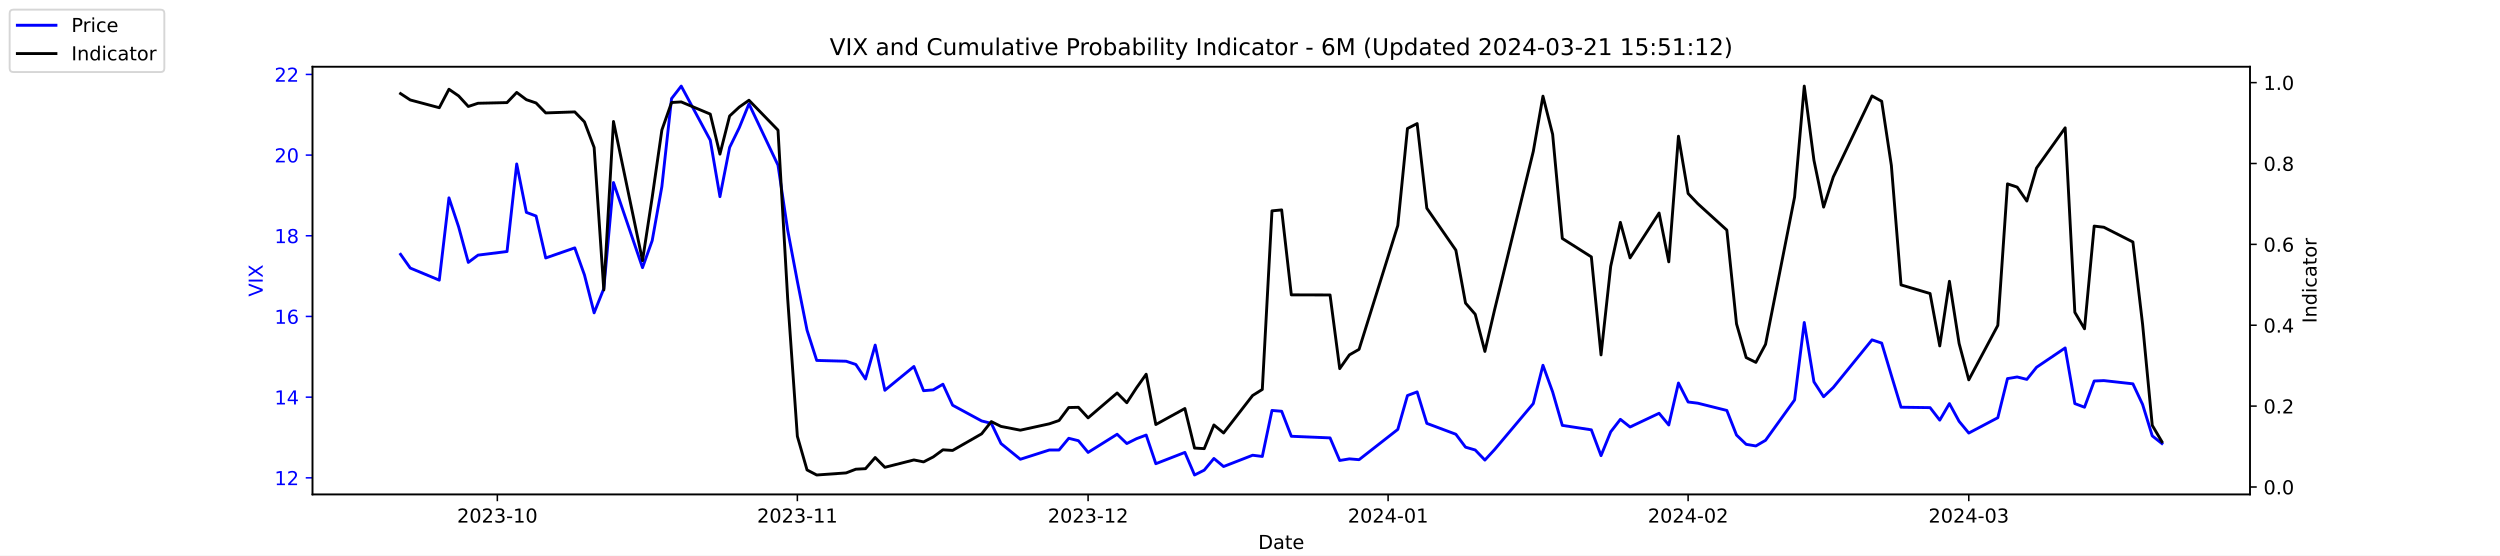
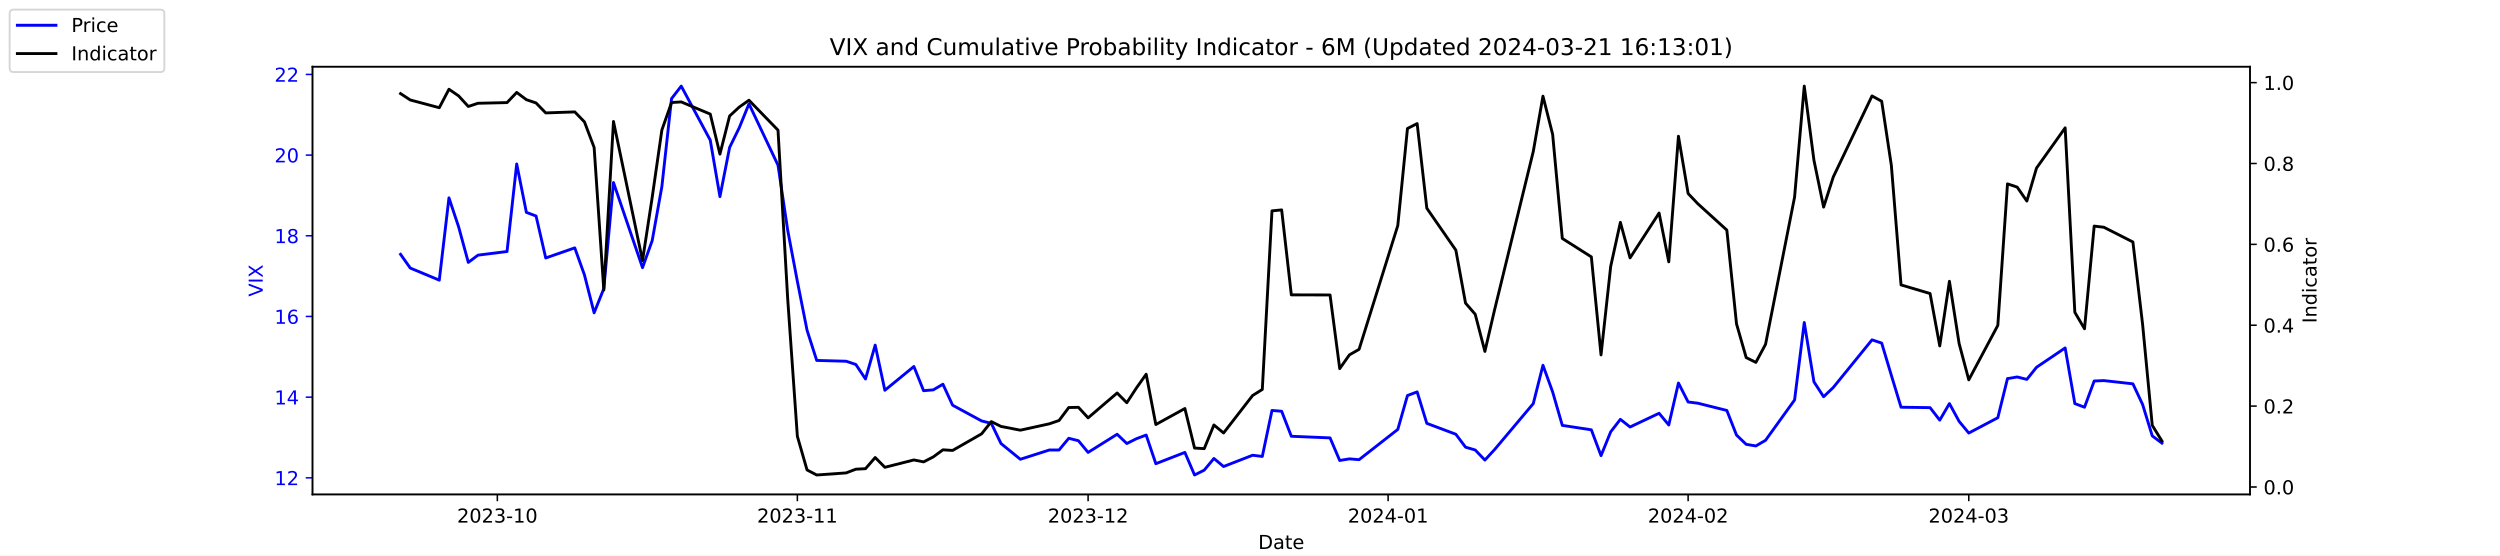
<svg xmlns="http://www.w3.org/2000/svg" xmlns:xlink="http://www.w3.org/1999/xlink" width="1296pt" height="288pt" viewBox="0 0 1296 288" version="1.1">
  <defs>
    <style type="text/css">*{stroke-linejoin: round; stroke-linecap: butt}</style>
  </defs>
  <g id="figure_1">
    <g id="patch_1">
      <path d="M 0 288  L 1296 288  L 1296 0  L 0 0  z " style="fill: #ffffff" />
    </g>
    <g id="axes_1">
      <g id="patch_2">
        <path d="M 162 256.32  L 1166.4 256.32  L 1166.4 34.56  L 162 34.56  z " style="fill: #ffffff" />
      </g>
      <g id="matplotlib.axis_1">
        <g id="xtick_1">
          <g id="line2d_1">
            <defs>
-               <path id="m53469aaafb" d="M 0 0  L 0 3.5  " style="stroke: #000000; stroke-width: 0.8" />
+               <path id="mc27cb95f17" d="M 0 0  L 0 3.5  " style="stroke: #000000; stroke-width: 0.8" />
            </defs>
            <g>
-               <use xlink:href="#m53469aaafb" x="257.824" y="256.32" style="stroke: #000000; stroke-width: 0.8" />
+               <use xlink:href="#mc27cb95f17" x="257.824" y="256.32" style="stroke: #000000; stroke-width: 0.8" />
            </g>
          </g>
          <g id="text_1">
            <g transform="translate(236.933 270.9184) scale(0.1 -0.1)">
              <defs>
                <path id="DejaVuSans-32" d="M 1228 531  L 3431 531  L 3431 0  L 469 0  L 469 531  Q 828 903 1448 1529  Q 2069 2156 2228 2338  Q 2531 2678 2651 2914  Q 2772 3150 2772 3378  Q 2772 3750 2511 3984  Q 2250 4219 1831 4219  Q 1534 4219 1204 4116  Q 875 4013 500 3803  L 500 4441  Q 881 4594 1212 4672  Q 1544 4750 1819 4750  Q 2544 4750 2975 4387  Q 3406 4025 3406 3419  Q 3406 3131 3298 2873  Q 3191 2616 2906 2266  Q 2828 2175 2409 1742  Q 1991 1309 1228 531  z " transform="scale(0.015625)" />
                <path id="DejaVuSans-30" d="M 2034 4250  Q 1547 4250 1301 3770  Q 1056 3291 1056 2328  Q 1056 1369 1301 889  Q 1547 409 2034 409  Q 2525 409 2770 889  Q 3016 1369 3016 2328  Q 3016 3291 2770 3770  Q 2525 4250 2034 4250  z M 2034 4750  Q 2819 4750 3233 4129  Q 3647 3509 3647 2328  Q 3647 1150 3233 529  Q 2819 -91 2034 -91  Q 1250 -91 836 529  Q 422 1150 422 2328  Q 422 3509 836 4129  Q 1250 4750 2034 4750  z " transform="scale(0.015625)" />
                <path id="DejaVuSans-33" d="M 2597 2516  Q 3050 2419 3304 2112  Q 3559 1806 3559 1356  Q 3559 666 3084 287  Q 2609 -91 1734 -91  Q 1441 -91 1130 -33  Q 819 25 488 141  L 488 750  Q 750 597 1062 519  Q 1375 441 1716 441  Q 2309 441 2620 675  Q 2931 909 2931 1356  Q 2931 1769 2642 2001  Q 2353 2234 1838 2234  L 1294 2234  L 1294 2753  L 1863 2753  Q 2328 2753 2575 2939  Q 2822 3125 2822 3475  Q 2822 3834 2567 4026  Q 2313 4219 1838 4219  Q 1578 4219 1281 4162  Q 984 4106 628 3988  L 628 4550  Q 988 4650 1302 4700  Q 1616 4750 1894 4750  Q 2613 4750 3031 4423  Q 3450 4097 3450 3541  Q 3450 3153 3228 2886  Q 3006 2619 2597 2516  z " transform="scale(0.015625)" />
                <path id="DejaVuSans-2d" d="M 313 2009  L 1997 2009  L 1997 1497  L 313 1497  L 313 2009  z " transform="scale(0.015625)" />
                <path id="DejaVuSans-31" d="M 794 531  L 1825 531  L 1825 4091  L 703 3866  L 703 4441  L 1819 4666  L 2450 4666  L 2450 531  L 3481 531  L 3481 0  L 794 0  L 794 531  z " transform="scale(0.015625)" />
              </defs>
              <use xlink:href="#DejaVuSans-32" />
              <use xlink:href="#DejaVuSans-30" x="63.623" />
              <use xlink:href="#DejaVuSans-32" x="127.246" />
              <use xlink:href="#DejaVuSans-33" x="190.869" />
              <use xlink:href="#DejaVuSans-2d" x="254.492" />
              <use xlink:href="#DejaVuSans-31" x="290.576" />
              <use xlink:href="#DejaVuSans-30" x="354.199" />
            </g>
          </g>
        </g>
        <g id="xtick_2">
          <g id="line2d_2">
            <g>
-               <use xlink:href="#m53469aaafb" x="413.351" y="256.32" style="stroke: #000000; stroke-width: 0.8" />
+               <use xlink:href="#mc27cb95f17" x="413.351" y="256.32" style="stroke: #000000; stroke-width: 0.8" />
            </g>
          </g>
          <g id="text_2">
            <g transform="translate(392.4594 270.9184) scale(0.1 -0.1)">
              <use xlink:href="#DejaVuSans-32" />
              <use xlink:href="#DejaVuSans-30" x="63.623" />
              <use xlink:href="#DejaVuSans-32" x="127.246" />
              <use xlink:href="#DejaVuSans-33" x="190.869" />
              <use xlink:href="#DejaVuSans-2d" x="254.492" />
              <use xlink:href="#DejaVuSans-31" x="290.576" />
              <use xlink:href="#DejaVuSans-31" x="354.199" />
            </g>
          </g>
        </g>
        <g id="xtick_3">
          <g id="line2d_3">
            <g>
-               <use xlink:href="#m53469aaafb" x="564.069" y="256.32" style="stroke: #000000; stroke-width: 0.8" />
+               <use xlink:href="#mc27cb95f17" x="564.069" y="256.32" style="stroke: #000000; stroke-width: 0.8" />
            </g>
          </g>
          <g id="text_3">
            <g transform="translate(543.178 270.9184) scale(0.1 -0.1)">
              <use xlink:href="#DejaVuSans-32" />
              <use xlink:href="#DejaVuSans-30" x="63.623" />
              <use xlink:href="#DejaVuSans-32" x="127.246" />
              <use xlink:href="#DejaVuSans-33" x="190.869" />
              <use xlink:href="#DejaVuSans-2d" x="254.492" />
              <use xlink:href="#DejaVuSans-31" x="290.576" />
              <use xlink:href="#DejaVuSans-32" x="354.199" />
            </g>
          </g>
        </g>
        <g id="xtick_4">
          <g id="line2d_4">
            <g>
-               <use xlink:href="#m53469aaafb" x="719.596" y="256.32" style="stroke: #000000; stroke-width: 0.8" />
+               <use xlink:href="#mc27cb95f17" x="719.596" y="256.32" style="stroke: #000000; stroke-width: 0.8" />
            </g>
          </g>
          <g id="text_4">
            <g transform="translate(698.7044 270.9184) scale(0.1 -0.1)">
              <defs>
                <path id="DejaVuSans-34" d="M 2419 4116  L 825 1625  L 2419 1625  L 2419 4116  z M 2253 4666  L 3047 4666  L 3047 1625  L 3713 1625  L 3713 1100  L 3047 1100  L 3047 0  L 2419 0  L 2419 1100  L 313 1100  L 313 1709  L 2253 4666  z " transform="scale(0.015625)" />
              </defs>
              <use xlink:href="#DejaVuSans-32" />
              <use xlink:href="#DejaVuSans-30" x="63.623" />
              <use xlink:href="#DejaVuSans-32" x="127.246" />
              <use xlink:href="#DejaVuSans-34" x="190.869" />
              <use xlink:href="#DejaVuSans-2d" x="254.492" />
              <use xlink:href="#DejaVuSans-30" x="290.576" />
              <use xlink:href="#DejaVuSans-31" x="354.199" />
            </g>
          </g>
        </g>
        <g id="xtick_5">
          <g id="line2d_5">
            <g>
-               <use xlink:href="#m53469aaafb" x="875.122" y="256.32" style="stroke: #000000; stroke-width: 0.8" />
+               <use xlink:href="#mc27cb95f17" x="875.122" y="256.32" style="stroke: #000000; stroke-width: 0.8" />
            </g>
          </g>
          <g id="text_5">
            <g transform="translate(854.2309 270.9184) scale(0.1 -0.1)">
              <use xlink:href="#DejaVuSans-32" />
              <use xlink:href="#DejaVuSans-30" x="63.623" />
              <use xlink:href="#DejaVuSans-32" x="127.246" />
              <use xlink:href="#DejaVuSans-34" x="190.869" />
              <use xlink:href="#DejaVuSans-2d" x="254.492" />
              <use xlink:href="#DejaVuSans-30" x="290.576" />
              <use xlink:href="#DejaVuSans-32" x="354.199" />
            </g>
          </g>
        </g>
        <g id="xtick_6">
          <g id="line2d_6">
            <g>
-               <use xlink:href="#m53469aaafb" x="1020.615" y="256.32" style="stroke: #000000; stroke-width: 0.8" />
+               <use xlink:href="#mc27cb95f17" x="1020.615" y="256.32" style="stroke: #000000; stroke-width: 0.8" />
            </g>
          </g>
          <g id="text_6">
            <g transform="translate(999.7234 270.9184) scale(0.1 -0.1)">
              <use xlink:href="#DejaVuSans-32" />
              <use xlink:href="#DejaVuSans-30" x="63.623" />
              <use xlink:href="#DejaVuSans-32" x="127.246" />
              <use xlink:href="#DejaVuSans-34" x="190.869" />
              <use xlink:href="#DejaVuSans-2d" x="254.492" />
              <use xlink:href="#DejaVuSans-30" x="290.576" />
              <use xlink:href="#DejaVuSans-33" x="354.199" />
            </g>
          </g>
        </g>
        <g id="text_7">
          <g transform="translate(652.2492 284.5966) scale(0.1 -0.1)">
            <defs>
              <path id="DejaVuSans-44" d="M 1259 4147  L 1259 519  L 2022 519  Q 2988 519 3436 956  Q 3884 1394 3884 2338  Q 3884 3275 3436 3711  Q 2988 4147 2022 4147  L 1259 4147  z M 628 4666  L 1925 4666  Q 3281 4666 3915 4102  Q 4550 3538 4550 2338  Q 4550 1131 3912 565  Q 3275 0 1925 0  L 628 0  L 628 4666  z " transform="scale(0.015625)" />
              <path id="DejaVuSans-61" d="M 2194 1759  Q 1497 1759 1228 1600  Q 959 1441 959 1056  Q 959 750 1161 570  Q 1363 391 1709 391  Q 2188 391 2477 730  Q 2766 1069 2766 1631  L 2766 1759  L 2194 1759  z M 3341 1997  L 3341 0  L 2766 0  L 2766 531  Q 2569 213 2275 61  Q 1981 -91 1556 -91  Q 1019 -91 701 211  Q 384 513 384 1019  Q 384 1609 779 1909  Q 1175 2209 1959 2209  L 2766 2209  L 2766 2266  Q 2766 2663 2505 2880  Q 2244 3097 1772 3097  Q 1472 3097 1187 3025  Q 903 2953 641 2809  L 641 3341  Q 956 3463 1253 3523  Q 1550 3584 1831 3584  Q 2591 3584 2966 3190  Q 3341 2797 3341 1997  z " transform="scale(0.015625)" />
              <path id="DejaVuSans-74" d="M 1172 4494  L 1172 3500  L 2356 3500  L 2356 3053  L 1172 3053  L 1172 1153  Q 1172 725 1289 603  Q 1406 481 1766 481  L 2356 481  L 2356 0  L 1766 0  Q 1100 0 847 248  Q 594 497 594 1153  L 594 3053  L 172 3053  L 172 3500  L 594 3500  L 594 4494  L 1172 4494  z " transform="scale(0.015625)" />
              <path id="DejaVuSans-65" d="M 3597 1894  L 3597 1613  L 953 1613  Q 991 1019 1311 708  Q 1631 397 2203 397  Q 2534 397 2845 478  Q 3156 559 3463 722  L 3463 178  Q 3153 47 2828 -22  Q 2503 -91 2169 -91  Q 1331 -91 842 396  Q 353 884 353 1716  Q 353 2575 817 3079  Q 1281 3584 2069 3584  Q 2775 3584 3186 3129  Q 3597 2675 3597 1894  z M 3022 2063  Q 3016 2534 2758 2815  Q 2500 3097 2075 3097  Q 1594 3097 1305 2825  Q 1016 2553 972 2059  L 3022 2063  z " transform="scale(0.015625)" />
            </defs>
            <use xlink:href="#DejaVuSans-44" />
            <use xlink:href="#DejaVuSans-61" x="77.002" />
            <use xlink:href="#DejaVuSans-74" x="138.281" />
            <use xlink:href="#DejaVuSans-65" x="177.49" />
          </g>
        </g>
      </g>
      <g id="matplotlib.axis_2">
        <g id="ytick_1">
          <g id="line2d_7">
            <defs>
-               <path id="m8905d4e88f" d="M 0 0  L -3.5 0  " style="stroke: #0000ff; stroke-width: 0.8" />
+               <path id="mb1dddc8aef" d="M 0 0  L -3.5 0  " style="stroke: #0000ff; stroke-width: 0.8" />
            </defs>
            <g>
-               <use xlink:href="#m8905d4e88f" x="162" y="247.704" style="fill: #0000ff; stroke: #0000ff; stroke-width: 0.8" />
+               <use xlink:href="#mb1dddc8aef" x="162" y="247.704" style="fill: #0000ff; stroke: #0000ff; stroke-width: 0.8" />
            </g>
          </g>
          <g id="text_8">
            <g style="fill: #0000ff" transform="translate(142.275 251.5031) scale(0.1 -0.1)">
              <use xlink:href="#DejaVuSans-31" />
              <use xlink:href="#DejaVuSans-32" x="63.623" />
            </g>
          </g>
        </g>
        <g id="ytick_2">
          <g id="line2d_8">
            <g>
-               <use xlink:href="#m8905d4e88f" x="162" y="205.878" style="fill: #0000ff; stroke: #0000ff; stroke-width: 0.8" />
+               <use xlink:href="#mb1dddc8aef" x="162" y="205.878" style="fill: #0000ff; stroke: #0000ff; stroke-width: 0.8" />
            </g>
          </g>
          <g id="text_9">
            <g style="fill: #0000ff" transform="translate(142.275 209.6774) scale(0.1 -0.1)">
              <use xlink:href="#DejaVuSans-31" />
              <use xlink:href="#DejaVuSans-34" x="63.623" />
            </g>
          </g>
        </g>
        <g id="ytick_3">
          <g id="line2d_9">
            <g>
-               <use xlink:href="#m8905d4e88f" x="162" y="164.052" style="fill: #0000ff; stroke: #0000ff; stroke-width: 0.8" />
+               <use xlink:href="#mb1dddc8aef" x="162" y="164.052" style="fill: #0000ff; stroke: #0000ff; stroke-width: 0.8" />
            </g>
          </g>
          <g id="text_10">
            <g style="fill: #0000ff" transform="translate(142.275 167.8517) scale(0.1 -0.1)">
              <defs>
                <path id="DejaVuSans-36" d="M 2113 2584  Q 1688 2584 1439 2293  Q 1191 2003 1191 1497  Q 1191 994 1439 701  Q 1688 409 2113 409  Q 2538 409 2786 701  Q 3034 994 3034 1497  Q 3034 2003 2786 2293  Q 2538 2584 2113 2584  z M 3366 4563  L 3366 3988  Q 3128 4100 2886 4159  Q 2644 4219 2406 4219  Q 1781 4219 1451 3797  Q 1122 3375 1075 2522  Q 1259 2794 1537 2939  Q 1816 3084 2150 3084  Q 2853 3084 3261 2657  Q 3669 2231 3669 1497  Q 3669 778 3244 343  Q 2819 -91 2113 -91  Q 1303 -91 875 529  Q 447 1150 447 2328  Q 447 3434 972 4092  Q 1497 4750 2381 4750  Q 2619 4750 2861 4703  Q 3103 4656 3366 4563  z " transform="scale(0.015625)" />
              </defs>
              <use xlink:href="#DejaVuSans-31" />
              <use xlink:href="#DejaVuSans-36" x="63.623" />
            </g>
          </g>
        </g>
        <g id="ytick_4">
          <g id="line2d_10">
            <g>
-               <use xlink:href="#m8905d4e88f" x="162" y="122.227" style="fill: #0000ff; stroke: #0000ff; stroke-width: 0.8" />
+               <use xlink:href="#mb1dddc8aef" x="162" y="122.227" style="fill: #0000ff; stroke: #0000ff; stroke-width: 0.8" />
            </g>
          </g>
          <g id="text_11">
            <g style="fill: #0000ff" transform="translate(142.275 126.0259) scale(0.1 -0.1)">
              <defs>
                <path id="DejaVuSans-38" d="M 2034 2216  Q 1584 2216 1326 1975  Q 1069 1734 1069 1313  Q 1069 891 1326 650  Q 1584 409 2034 409  Q 2484 409 2743 651  Q 3003 894 3003 1313  Q 3003 1734 2745 1975  Q 2488 2216 2034 2216  z M 1403 2484  Q 997 2584 770 2862  Q 544 3141 544 3541  Q 544 4100 942 4425  Q 1341 4750 2034 4750  Q 2731 4750 3128 4425  Q 3525 4100 3525 3541  Q 3525 3141 3298 2862  Q 3072 2584 2669 2484  Q 3125 2378 3379 2068  Q 3634 1759 3634 1313  Q 3634 634 3220 271  Q 2806 -91 2034 -91  Q 1263 -91 848 271  Q 434 634 434 1313  Q 434 1759 690 2068  Q 947 2378 1403 2484  z M 1172 3481  Q 1172 3119 1398 2916  Q 1625 2713 2034 2713  Q 2441 2713 2670 2916  Q 2900 3119 2900 3481  Q 2900 3844 2670 4047  Q 2441 4250 2034 4250  Q 1625 4250 1398 4047  Q 1172 3844 1172 3481  z " transform="scale(0.015625)" />
              </defs>
              <use xlink:href="#DejaVuSans-31" />
              <use xlink:href="#DejaVuSans-38" x="63.623" />
            </g>
          </g>
        </g>
        <g id="ytick_5">
          <g id="line2d_11">
            <g>
-               <use xlink:href="#m8905d4e88f" x="162" y="80.401" style="fill: #0000ff; stroke: #0000ff; stroke-width: 0.8" />
+               <use xlink:href="#mb1dddc8aef" x="162" y="80.401" style="fill: #0000ff; stroke: #0000ff; stroke-width: 0.8" />
            </g>
          </g>
          <g id="text_12">
            <g style="fill: #0000ff" transform="translate(142.275 84.2002) scale(0.1 -0.1)">
              <use xlink:href="#DejaVuSans-32" />
              <use xlink:href="#DejaVuSans-30" x="63.623" />
            </g>
          </g>
        </g>
        <g id="ytick_6">
          <g id="line2d_12">
            <g>
-               <use xlink:href="#m8905d4e88f" x="162" y="38.575" style="fill: #0000ff; stroke: #0000ff; stroke-width: 0.8" />
+               <use xlink:href="#mb1dddc8aef" x="162" y="38.575" style="fill: #0000ff; stroke: #0000ff; stroke-width: 0.8" />
            </g>
          </g>
          <g id="text_13">
            <g style="fill: #0000ff" transform="translate(142.275 42.37447) scale(0.1 -0.1)">
              <use xlink:href="#DejaVuSans-32" />
              <use xlink:href="#DejaVuSans-32" x="63.623" />
            </g>
          </g>
        </g>
        <g id="text_14">
          <g style="fill: #0000ff" transform="translate(136.1953 153.7603) rotate(-90) scale(0.1 -0.1)">
            <defs>
              <path id="DejaVuSans-56" d="M 1831 0  L 50 4666  L 709 4666  L 2188 738  L 3669 4666  L 4325 4666  L 2547 0  L 1831 0  z " transform="scale(0.015625)" />
              <path id="DejaVuSans-49" d="M 628 4666  L 1259 4666  L 1259 0  L 628 0  L 628 4666  z " transform="scale(0.015625)" />
              <path id="DejaVuSans-58" d="M 403 4666  L 1081 4666  L 2241 2931  L 3406 4666  L 4084 4666  L 2584 2425  L 4184 0  L 3506 0  L 2194 1984  L 872 0  L 191 0  L 1856 2491  L 403 4666  z " transform="scale(0.015625)" />
            </defs>
            <use xlink:href="#DejaVuSans-56" />
            <use xlink:href="#DejaVuSans-49" x="68.408" />
            <use xlink:href="#DejaVuSans-58" x="97.9" />
          </g>
        </g>
      </g>
      <g id="line2d_13">
-         <path d="M 207.655 131.847  L 212.672 138.957  L 227.722 145.231  L 232.739 102.569  L 237.756 117.626  L 242.773 136.029  L 247.79 132.265  L 262.841 130.383  L 267.858 85.002  L 272.875 110.097  L 277.892 111.979  L 282.909 133.729  L 297.96 128.501  L 302.977 142.512  L 307.994 162.17  L 313.011 149.623  L 318.028 94.622  L 333.079 138.748  L 338.096 124.736  L 343.113 96.713  L 348.13 51.123  L 353.147 44.64  L 368.198 72.663  L 373.215 101.941  L 378.232 76.428  L 383.249 66.18  L 388.266 53.842  L 403.317 85.629  L 408.334 119.299  L 413.351 145.858  L 418.368 171.163  L 423.385 186.847  L 438.645 187.266  L 443.662 188.939  L 448.679 196.467  L 453.696 178.901  L 458.713 202.323  L 473.764 189.984  L 478.781 202.532  L 483.798 202.114  L 488.815 199.186  L 493.832 210.061  L 508.883 218.217  L 513.9 219.472  L 518.917 229.928  L 528.951 238.084  L 544.001 233.274  L 549.018 233.274  L 554.035 227.209  L 559.052 228.464  L 564.069 234.529  L 579.12 225.118  L 584.137 229.928  L 589.154 227.418  L 594.171 225.536  L 599.188 240.384  L 614.239 234.529  L 619.256 246.24  L 624.273 243.73  L 629.29 237.666  L 634.307 241.848  L 649.358 235.993  L 654.375 236.62  L 659.392 212.779  L 664.409 213.198  L 669.426 226.164  L 689.494 227  L 694.511 238.711  L 699.528 237.875  L 704.545 238.293  L 724.613 222.608  L 729.63 205.042  L 734.647 203.159  L 739.664 219.472  L 754.715 225.118  L 759.732 231.81  L 764.749 233.274  L 769.766 238.502  L 774.783 233.065  L 794.851 209.224  L 799.868 189.357  L 804.885 203.159  L 809.902 220.517  L 824.952 222.818  L 829.969 236.202  L 834.986 223.863  L 840.003 217.38  L 845.02 221.354  L 860.071 214.243  L 865.088 220.308  L 870.105 198.559  L 875.122 208.388  L 880.139 209.015  L 895.19 212.779  L 900.207 225.536  L 905.224 230.346  L 910.241 231.183  L 915.258 228.255  L 930.309 207.342  L 935.326 167.189  L 940.343 197.931  L 945.36 205.669  L 950.377 200.859  L 970.445 176.182  L 975.462 177.855  L 980.479 194.585  L 985.496 211.106  L 1000.547 211.316  L 1005.564 217.798  L 1010.581 209.224  L 1015.598 218.426  L 1020.615 224.491  L 1035.666 216.544  L 1040.683 196.258  L 1045.7 195.422  L 1050.717 196.677  L 1055.734 190.403  L 1070.576 180.364  L 1075.593 209.224  L 1080.61 211.106  L 1085.627 197.513  L 1090.644 197.304  L 1105.695 198.977  L 1110.711 209.642  L 1115.728 225.955  L 1120.745 229.928  " clip-path="url(#p9566ddbf15)" style="fill: none; stroke: #0000ff; stroke-width: 1.5; stroke-linecap: square" />
+         <path d="M 207.655 131.847  L 212.672 138.957  L 227.722 145.231  L 232.739 102.569  L 237.756 117.626  L 242.773 136.029  L 247.79 132.265  L 262.841 130.383  L 267.858 85.002  L 272.875 110.097  L 277.892 111.979  L 282.909 133.729  L 297.96 128.501  L 302.977 142.512  L 307.994 162.17  L 313.011 149.623  L 318.028 94.622  L 333.079 138.748  L 338.096 124.736  L 343.113 96.713  L 348.13 51.123  L 353.147 44.64  L 368.198 72.663  L 373.215 101.941  L 378.232 76.428  L 383.249 66.18  L 388.266 53.842  L 403.317 85.629  L 408.334 119.299  L 413.351 145.858  L 418.368 171.163  L 423.385 186.847  L 438.645 187.266  L 443.662 188.939  L 448.679 196.467  L 453.696 178.901  L 458.713 202.323  L 473.764 189.984  L 478.781 202.532  L 483.798 202.114  L 488.815 199.186  L 493.832 210.061  L 508.883 218.217  L 513.9 219.472  L 518.917 229.928  L 528.951 238.084  L 544.001 233.274  L 549.018 233.274  L 554.035 227.209  L 559.052 228.464  L 564.069 234.529  L 579.12 225.118  L 584.137 229.928  L 589.154 227.418  L 594.171 225.536  L 599.188 240.384  L 614.239 234.529  L 619.256 246.24  L 624.273 243.73  L 629.29 237.666  L 634.307 241.848  L 649.358 235.993  L 654.375 236.62  L 659.392 212.779  L 664.409 213.198  L 669.426 226.164  L 689.494 227  L 694.511 238.711  L 699.528 237.875  L 704.545 238.293  L 724.613 222.608  L 729.63 205.042  L 734.647 203.159  L 739.664 219.472  L 754.715 225.118  L 759.732 231.81  L 764.749 233.274  L 769.766 238.502  L 774.783 233.065  L 794.851 209.224  L 799.868 189.357  L 804.885 203.159  L 809.902 220.517  L 824.952 222.818  L 829.969 236.202  L 834.986 223.863  L 840.003 217.38  L 845.02 221.354  L 860.071 214.243  L 865.088 220.308  L 870.105 198.559  L 875.122 208.388  L 880.139 209.015  L 895.19 212.779  L 900.207 225.536  L 905.224 230.346  L 910.241 231.183  L 915.258 228.255  L 930.309 207.342  L 935.326 167.189  L 940.343 197.931  L 945.36 205.669  L 950.377 200.859  L 970.445 176.182  L 975.462 177.855  L 980.479 194.585  L 985.496 211.106  L 1000.547 211.316  L 1005.564 217.798  L 1010.581 209.224  L 1015.598 218.426  L 1020.615 224.491  L 1035.666 216.544  L 1040.683 196.258  L 1045.7 195.422  L 1050.717 196.677  L 1055.734 190.403  L 1070.576 180.364  L 1075.593 209.224  L 1080.61 211.106  L 1085.627 197.513  L 1090.644 197.304  L 1105.695 198.977  L 1110.711 209.642  L 1115.728 225.955  L 1120.745 229.719  " clip-path="url(#pc45af0e4c1)" style="fill: none; stroke: #0000ff; stroke-width: 1.5; stroke-linecap: square" />
      </g>
      <g id="patch_3">
        <path d="M 162 256.32  L 162 34.56  " style="fill: none; stroke: #000000; stroke-width: 0.8; stroke-linejoin: miter; stroke-linecap: square" />
      </g>
      <g id="patch_4">
        <path d="M 1166.4 256.32  L 1166.4 34.56  " style="fill: none; stroke: #000000; stroke-width: 0.8; stroke-linejoin: miter; stroke-linecap: square" />
      </g>
      <g id="patch_5">
        <path d="M 162 256.32  L 1166.4 256.32  " style="fill: none; stroke: #000000; stroke-width: 0.8; stroke-linejoin: miter; stroke-linecap: square" />
      </g>
      <g id="patch_6">
        <path d="M 162 34.56  L 1166.4 34.56  " style="fill: none; stroke: #000000; stroke-width: 0.8; stroke-linejoin: miter; stroke-linecap: square" />
      </g>
    </g>
    <g id="axes_2">
      <g id="matplotlib.axis_3">
        <g id="ytick_7">
          <g id="line2d_14">
            <defs>
-               <path id="m7cd6b3448e" d="M 0 0  L 3.5 0  " style="stroke: #000000; stroke-width: 0.8" />
+               <path id="m1b3a078485" d="M 0 0  L 3.5 0  " style="stroke: #000000; stroke-width: 0.8" />
            </defs>
            <g>
-               <use xlink:href="#m7cd6b3448e" x="1166.4" y="252.461" style="stroke: #000000; stroke-width: 0.8" />
+               <use xlink:href="#m1b3a078485" x="1166.4" y="252.461" style="stroke: #000000; stroke-width: 0.8" />
            </g>
          </g>
          <g id="text_15">
            <g transform="translate(1173.4 256.2606) scale(0.1 -0.1)">
              <defs>
                <path id="DejaVuSans-2e" d="M 684 794  L 1344 794  L 1344 0  L 684 0  L 684 794  z " transform="scale(0.015625)" />
              </defs>
              <use xlink:href="#DejaVuSans-30" />
              <use xlink:href="#DejaVuSans-2e" x="63.623" />
              <use xlink:href="#DejaVuSans-30" x="95.41" />
            </g>
          </g>
        </g>
        <g id="ytick_8">
          <g id="line2d_15">
            <g>
-               <use xlink:href="#m7cd6b3448e" x="1166.4" y="210.535" style="stroke: #000000; stroke-width: 0.8" />
+               <use xlink:href="#m1b3a078485" x="1166.4" y="210.535" style="stroke: #000000; stroke-width: 0.8" />
            </g>
          </g>
          <g id="text_16">
            <g transform="translate(1173.4 214.3337) scale(0.1 -0.1)">
              <use xlink:href="#DejaVuSans-30" />
              <use xlink:href="#DejaVuSans-2e" x="63.623" />
              <use xlink:href="#DejaVuSans-32" x="95.41" />
            </g>
          </g>
        </g>
        <g id="ytick_9">
          <g id="line2d_16">
            <g>
-               <use xlink:href="#m7cd6b3448e" x="1166.4" y="168.608" style="stroke: #000000; stroke-width: 0.8" />
+               <use xlink:href="#m1b3a078485" x="1166.4" y="168.608" style="stroke: #000000; stroke-width: 0.8" />
            </g>
          </g>
          <g id="text_17">
            <g transform="translate(1173.4 172.4068) scale(0.1 -0.1)">
              <use xlink:href="#DejaVuSans-30" />
              <use xlink:href="#DejaVuSans-2e" x="63.623" />
              <use xlink:href="#DejaVuSans-34" x="95.41" />
            </g>
          </g>
        </g>
        <g id="ytick_10">
          <g id="line2d_17">
            <g>
-               <use xlink:href="#m7cd6b3448e" x="1166.4" y="126.681" style="stroke: #000000; stroke-width: 0.8" />
+               <use xlink:href="#m1b3a078485" x="1166.4" y="126.681" style="stroke: #000000; stroke-width: 0.8" />
            </g>
          </g>
          <g id="text_18">
            <g transform="translate(1173.4 130.4799) scale(0.1 -0.1)">
              <use xlink:href="#DejaVuSans-30" />
              <use xlink:href="#DejaVuSans-2e" x="63.623" />
              <use xlink:href="#DejaVuSans-36" x="95.41" />
            </g>
          </g>
        </g>
        <g id="ytick_11">
          <g id="line2d_18">
            <g>
-               <use xlink:href="#m7cd6b3448e" x="1166.4" y="84.754" style="stroke: #000000; stroke-width: 0.8" />
+               <use xlink:href="#m1b3a078485" x="1166.4" y="84.754" style="stroke: #000000; stroke-width: 0.8" />
            </g>
          </g>
          <g id="text_19">
            <g transform="translate(1173.4 88.55298) scale(0.1 -0.1)">
              <use xlink:href="#DejaVuSans-30" />
              <use xlink:href="#DejaVuSans-2e" x="63.623" />
              <use xlink:href="#DejaVuSans-38" x="95.41" />
            </g>
          </g>
        </g>
        <g id="ytick_12">
          <g id="line2d_19">
            <g>
-               <use xlink:href="#m7cd6b3448e" x="1166.4" y="42.827" style="stroke: #000000; stroke-width: 0.8" />
+               <use xlink:href="#m1b3a078485" x="1166.4" y="42.827" style="stroke: #000000; stroke-width: 0.8" />
            </g>
          </g>
          <g id="text_20">
            <g transform="translate(1173.4 46.62607) scale(0.1 -0.1)">
              <use xlink:href="#DejaVuSans-31" />
              <use xlink:href="#DejaVuSans-2e" x="63.623" />
              <use xlink:href="#DejaVuSans-30" x="95.41" />
            </g>
          </g>
        </g>
        <g id="text_21">
          <g transform="translate(1200.902 167.5353) rotate(-90) scale(0.1 -0.1)">
            <defs>
              <path id="DejaVuSans-6e" d="M 3513 2113  L 3513 0  L 2938 0  L 2938 2094  Q 2938 2591 2744 2837  Q 2550 3084 2163 3084  Q 1697 3084 1428 2787  Q 1159 2491 1159 1978  L 1159 0  L 581 0  L 581 3500  L 1159 3500  L 1159 2956  Q 1366 3272 1645 3428  Q 1925 3584 2291 3584  Q 2894 3584 3203 3211  Q 3513 2838 3513 2113  z " transform="scale(0.015625)" />
              <path id="DejaVuSans-64" d="M 2906 2969  L 2906 4863  L 3481 4863  L 3481 0  L 2906 0  L 2906 525  Q 2725 213 2448 61  Q 2172 -91 1784 -91  Q 1150 -91 751 415  Q 353 922 353 1747  Q 353 2572 751 3078  Q 1150 3584 1784 3584  Q 2172 3584 2448 3432  Q 2725 3281 2906 2969  z M 947 1747  Q 947 1113 1208 752  Q 1469 391 1925 391  Q 2381 391 2643 752  Q 2906 1113 2906 1747  Q 2906 2381 2643 2742  Q 2381 3103 1925 3103  Q 1469 3103 1208 2742  Q 947 2381 947 1747  z " transform="scale(0.015625)" />
              <path id="DejaVuSans-69" d="M 603 3500  L 1178 3500  L 1178 0  L 603 0  L 603 3500  z M 603 4863  L 1178 4863  L 1178 4134  L 603 4134  L 603 4863  z " transform="scale(0.015625)" />
              <path id="DejaVuSans-63" d="M 3122 3366  L 3122 2828  Q 2878 2963 2633 3030  Q 2388 3097 2138 3097  Q 1578 3097 1268 2742  Q 959 2388 959 1747  Q 959 1106 1268 751  Q 1578 397 2138 397  Q 2388 397 2633 464  Q 2878 531 3122 666  L 3122 134  Q 2881 22 2623 -34  Q 2366 -91 2075 -91  Q 1284 -91 818 406  Q 353 903 353 1747  Q 353 2603 823 3093  Q 1294 3584 2113 3584  Q 2378 3584 2631 3529  Q 2884 3475 3122 3366  z " transform="scale(0.015625)" />
              <path id="DejaVuSans-6f" d="M 1959 3097  Q 1497 3097 1228 2736  Q 959 2375 959 1747  Q 959 1119 1226 758  Q 1494 397 1959 397  Q 2419 397 2687 759  Q 2956 1122 2956 1747  Q 2956 2369 2687 2733  Q 2419 3097 1959 3097  z M 1959 3584  Q 2709 3584 3137 3096  Q 3566 2609 3566 1747  Q 3566 888 3137 398  Q 2709 -91 1959 -91  Q 1206 -91 779 398  Q 353 888 353 1747  Q 353 2609 779 3096  Q 1206 3584 1959 3584  z " transform="scale(0.015625)" />
              <path id="DejaVuSans-72" d="M 2631 2963  Q 2534 3019 2420 3045  Q 2306 3072 2169 3072  Q 1681 3072 1420 2755  Q 1159 2438 1159 1844  L 1159 0  L 581 0  L 581 3500  L 1159 3500  L 1159 2956  Q 1341 3275 1631 3429  Q 1922 3584 2338 3584  Q 2397 3584 2469 3576  Q 2541 3569 2628 3553  L 2631 2963  z " transform="scale(0.015625)" />
            </defs>
            <use xlink:href="#DejaVuSans-49" />
            <use xlink:href="#DejaVuSans-6e" x="29.492" />
            <use xlink:href="#DejaVuSans-64" x="92.871" />
            <use xlink:href="#DejaVuSans-69" x="156.348" />
            <use xlink:href="#DejaVuSans-63" x="184.131" />
            <use xlink:href="#DejaVuSans-61" x="239.111" />
            <use xlink:href="#DejaVuSans-74" x="300.391" />
            <use xlink:href="#DejaVuSans-6f" x="339.6" />
            <use xlink:href="#DejaVuSans-72" x="400.781" />
          </g>
        </g>
      </g>
      <g id="line2d_20">
-         <path d="M 207.655 48.523  L 212.672 51.818  L 227.722 55.84  L 232.739 46.27  L 237.756 49.714  L 242.773 55.196  L 247.79 53.533  L 262.841 53.183  L 267.858 47.919  L 272.875 51.676  L 277.892 53.378  L 282.909 58.536  L 297.96 58.014  L 302.977 63.187  L 307.994 76.444  L 313.011 150.306  L 318.028 62.975  L 333.079 135.12  L 338.096 102.306  L 343.113 67.397  L 348.13 53.146  L 353.147 52.833  L 368.198 59.145  L 373.215 79.898  L 378.232 60.134  L 383.249 55.494  L 388.266 51.97  L 403.317 67.473  L 408.334 154.832  L 413.351 226.181  L 418.368 243.614  L 423.385 246.24  L 438.645 245.155  L 443.662 243.23  L 448.679 242.964  L 453.696 237.183  L 458.713 242.25  L 473.764 238.435  L 478.781 239.446  L 483.798 236.871  L 488.815 233.181  L 493.832 233.507  L 508.883 224.892  L 513.9 218.558  L 518.917 221.057  L 528.951 223.009  L 544.001 219.7  L 549.018 217.982  L 554.035 211.268  L 559.052 211.153  L 564.069 216.619  L 579.12 203.731  L 584.137 208.779  L 589.154 201.073  L 594.171 194.005  L 599.188 220.075  L 614.239 211.773  L 619.256 232.27  L 624.273 232.576  L 629.29 220.306  L 634.307 224.445  L 649.358 205.016  L 654.375 201.89  L 659.392 109.314  L 664.409 108.817  L 669.426 152.854  L 689.494 152.91  L 694.511 191.088  L 699.528 183.971  L 704.545 181.099  L 724.613 116.924  L 729.63 66.625  L 734.647 64.069  L 739.664 107.95  L 754.715 129.692  L 759.732 157.129  L 764.749 162.918  L 769.766 182.173  L 774.783 160.638  L 794.851 78.509  L 799.868 49.855  L 804.885 69.641  L 809.902 123.62  L 824.952 133.166  L 829.969 183.971  L 834.986 138.075  L 840.003 115.269  L 845.02 133.687  L 860.071 110.438  L 865.088 135.725  L 870.105 70.632  L 875.122 100.32  L 880.139 105.601  L 895.19 119.275  L 900.207 167.88  L 905.224 185.376  L 910.241 187.855  L 915.258 178.494  L 930.309 102.174  L 935.326 44.64  L 940.343 83.051  L 945.36 107.357  L 950.377 91.715  L 970.445 49.731  L 975.462 52.489  L 980.479 85.756  L 985.496 147.7  L 1000.547 152.158  L 1005.564 179.324  L 1010.581 145.833  L 1015.598 178.052  L 1020.615 196.907  L 1035.666 168.687  L 1040.683 95.313  L 1045.7 96.993  L 1050.717 104.224  L 1055.734 87.118  L 1070.576 66.278  L 1075.593 161.903  L 1080.61 170.437  L 1085.627 117.21  L 1090.644 117.809  L 1105.695 125.441  L 1110.711 168.039  L 1115.728 220.487  L 1120.745 228.997  " clip-path="url(#p9566ddbf15)" style="fill: none; stroke: #000000; stroke-width: 1.5; stroke-linecap: square" />
+         <path d="M 207.655 48.523  L 212.672 51.818  L 227.722 55.84  L 232.739 46.27  L 237.756 49.714  L 242.773 55.196  L 247.79 53.533  L 262.841 53.183  L 267.858 47.919  L 272.875 51.676  L 277.892 53.378  L 282.909 58.536  L 297.96 58.014  L 302.977 63.187  L 307.994 76.444  L 313.011 150.306  L 318.028 62.975  L 333.079 135.12  L 338.096 102.306  L 343.113 67.397  L 348.13 53.146  L 353.147 52.833  L 368.198 59.145  L 373.215 79.898  L 378.232 60.134  L 383.249 55.494  L 388.266 51.97  L 403.317 67.473  L 408.334 154.832  L 413.351 226.181  L 418.368 243.614  L 423.385 246.24  L 438.645 245.155  L 443.662 243.23  L 448.679 242.964  L 453.696 237.183  L 458.713 242.25  L 473.764 238.435  L 478.781 239.446  L 483.798 236.871  L 488.815 233.181  L 493.832 233.507  L 508.883 224.892  L 513.9 218.558  L 518.917 221.057  L 528.951 223.009  L 544.001 219.7  L 549.018 217.982  L 554.035 211.268  L 559.052 211.153  L 564.069 216.619  L 579.12 203.731  L 584.137 208.779  L 589.154 201.073  L 594.171 194.005  L 599.188 220.075  L 614.239 211.773  L 619.256 232.27  L 624.273 232.576  L 629.29 220.306  L 634.307 224.445  L 649.358 205.016  L 654.375 201.89  L 659.392 109.314  L 664.409 108.817  L 669.426 152.854  L 689.494 152.91  L 694.511 191.088  L 699.528 183.971  L 704.545 181.099  L 724.613 116.924  L 729.63 66.625  L 734.647 64.069  L 739.664 107.95  L 754.715 129.692  L 759.732 157.129  L 764.749 162.918  L 769.766 182.173  L 774.783 160.638  L 794.851 78.509  L 799.868 49.855  L 804.885 69.641  L 809.902 123.62  L 824.952 133.166  L 829.969 183.971  L 834.986 138.075  L 840.003 115.269  L 845.02 133.687  L 860.071 110.438  L 865.088 135.725  L 870.105 70.632  L 875.122 100.32  L 880.139 105.601  L 895.19 119.275  L 900.207 167.88  L 905.224 185.376  L 910.241 187.855  L 915.258 178.494  L 930.309 102.174  L 935.326 44.64  L 940.343 83.051  L 945.36 107.357  L 950.377 91.715  L 970.445 49.731  L 975.462 52.489  L 980.479 85.756  L 985.496 147.7  L 1000.547 152.158  L 1005.564 179.324  L 1010.581 145.833  L 1015.598 178.052  L 1020.615 196.907  L 1035.666 168.687  L 1040.683 95.313  L 1045.7 96.993  L 1050.717 104.224  L 1055.734 87.118  L 1070.576 66.278  L 1075.593 161.903  L 1080.61 170.437  L 1085.627 117.21  L 1090.644 117.809  L 1105.695 125.441  L 1110.711 168.039  L 1115.728 220.487  L 1120.745 228.609  " clip-path="url(#pc45af0e4c1)" style="fill: none; stroke: #000000; stroke-width: 1.5; stroke-linecap: square" />
      </g>
      <g id="patch_7">
        <path d="M 162 256.32  L 162 34.56  " style="fill: none; stroke: #000000; stroke-width: 0.8; stroke-linejoin: miter; stroke-linecap: square" />
      </g>
      <g id="patch_8">
        <path d="M 1166.4 256.32  L 1166.4 34.56  " style="fill: none; stroke: #000000; stroke-width: 0.8; stroke-linejoin: miter; stroke-linecap: square" />
      </g>
      <g id="patch_9">
        <path d="M 162 256.32  L 1166.4 256.32  " style="fill: none; stroke: #000000; stroke-width: 0.8; stroke-linejoin: miter; stroke-linecap: square" />
      </g>
      <g id="patch_10">
        <path d="M 162 34.56  L 1166.4 34.56  " style="fill: none; stroke: #000000; stroke-width: 0.8; stroke-linejoin: miter; stroke-linecap: square" />
      </g>
      <g id="text_22">
        <g transform="translate(430.0941 28.56) scale(0.12 -0.12)">
          <defs>
            <path id="DejaVuSans-20" transform="scale(0.015625)" />
            <path id="DejaVuSans-43" d="M 4122 4306  L 4122 3641  Q 3803 3938 3442 4084  Q 3081 4231 2675 4231  Q 1875 4231 1450 3742  Q 1025 3253 1025 2328  Q 1025 1406 1450 917  Q 1875 428 2675 428  Q 3081 428 3442 575  Q 3803 722 4122 1019  L 4122 359  Q 3791 134 3420 21  Q 3050 -91 2638 -91  Q 1578 -91 968 557  Q 359 1206 359 2328  Q 359 3453 968 4101  Q 1578 4750 2638 4750  Q 3056 4750 3426 4639  Q 3797 4528 4122 4306  z " transform="scale(0.015625)" />
            <path id="DejaVuSans-75" d="M 544 1381  L 544 3500  L 1119 3500  L 1119 1403  Q 1119 906 1312 657  Q 1506 409 1894 409  Q 2359 409 2629 706  Q 2900 1003 2900 1516  L 2900 3500  L 3475 3500  L 3475 0  L 2900 0  L 2900 538  Q 2691 219 2414 64  Q 2138 -91 1772 -91  Q 1169 -91 856 284  Q 544 659 544 1381  z M 1991 3584  L 1991 3584  z " transform="scale(0.015625)" />
            <path id="DejaVuSans-6d" d="M 3328 2828  Q 3544 3216 3844 3400  Q 4144 3584 4550 3584  Q 5097 3584 5394 3201  Q 5691 2819 5691 2113  L 5691 0  L 5113 0  L 5113 2094  Q 5113 2597 4934 2840  Q 4756 3084 4391 3084  Q 3944 3084 3684 2787  Q 3425 2491 3425 1978  L 3425 0  L 2847 0  L 2847 2094  Q 2847 2600 2669 2842  Q 2491 3084 2119 3084  Q 1678 3084 1418 2786  Q 1159 2488 1159 1978  L 1159 0  L 581 0  L 581 3500  L 1159 3500  L 1159 2956  Q 1356 3278 1631 3431  Q 1906 3584 2284 3584  Q 2666 3584 2933 3390  Q 3200 3197 3328 2828  z " transform="scale(0.015625)" />
            <path id="DejaVuSans-6c" d="M 603 4863  L 1178 4863  L 1178 0  L 603 0  L 603 4863  z " transform="scale(0.015625)" />
            <path id="DejaVuSans-76" d="M 191 3500  L 800 3500  L 1894 563  L 2988 3500  L 3597 3500  L 2284 0  L 1503 0  L 191 3500  z " transform="scale(0.015625)" />
            <path id="DejaVuSans-50" d="M 1259 4147  L 1259 2394  L 2053 2394  Q 2494 2394 2734 2622  Q 2975 2850 2975 3272  Q 2975 3691 2734 3919  Q 2494 4147 2053 4147  L 1259 4147  z M 628 4666  L 2053 4666  Q 2838 4666 3239 4311  Q 3641 3956 3641 3272  Q 3641 2581 3239 2228  Q 2838 1875 2053 1875  L 1259 1875  L 1259 0  L 628 0  L 628 4666  z " transform="scale(0.015625)" />
            <path id="DejaVuSans-62" d="M 3116 1747  Q 3116 2381 2855 2742  Q 2594 3103 2138 3103  Q 1681 3103 1420 2742  Q 1159 2381 1159 1747  Q 1159 1113 1420 752  Q 1681 391 2138 391  Q 2594 391 2855 752  Q 3116 1113 3116 1747  z M 1159 2969  Q 1341 3281 1617 3432  Q 1894 3584 2278 3584  Q 2916 3584 3314 3078  Q 3713 2572 3713 1747  Q 3713 922 3314 415  Q 2916 -91 2278 -91  Q 1894 -91 1617 61  Q 1341 213 1159 525  L 1159 0  L 581 0  L 581 4863  L 1159 4863  L 1159 2969  z " transform="scale(0.015625)" />
            <path id="DejaVuSans-79" d="M 2059 -325  Q 1816 -950 1584 -1140  Q 1353 -1331 966 -1331  L 506 -1331  L 506 -850  L 844 -850  Q 1081 -850 1212 -737  Q 1344 -625 1503 -206  L 1606 56  L 191 3500  L 800 3500  L 1894 763  L 2988 3500  L 3597 3500  L 2059 -325  z " transform="scale(0.015625)" />
            <path id="DejaVuSans-4d" d="M 628 4666  L 1569 4666  L 2759 1491  L 3956 4666  L 4897 4666  L 4897 0  L 4281 0  L 4281 4097  L 3078 897  L 2444 897  L 1241 4097  L 1241 0  L 628 0  L 628 4666  z " transform="scale(0.015625)" />
            <path id="DejaVuSans-28" d="M 1984 4856  Q 1566 4138 1362 3434  Q 1159 2731 1159 2009  Q 1159 1288 1364 580  Q 1569 -128 1984 -844  L 1484 -844  Q 1016 -109 783 600  Q 550 1309 550 2009  Q 550 2706 781 3412  Q 1013 4119 1484 4856  L 1984 4856  z " transform="scale(0.015625)" />
            <path id="DejaVuSans-55" d="M 556 4666  L 1191 4666  L 1191 1831  Q 1191 1081 1462 751  Q 1734 422 2344 422  Q 2950 422 3222 751  Q 3494 1081 3494 1831  L 3494 4666  L 4128 4666  L 4128 1753  Q 4128 841 3676 375  Q 3225 -91 2344 -91  Q 1459 -91 1007 375  Q 556 841 556 1753  L 556 4666  z " transform="scale(0.015625)" />
            <path id="DejaVuSans-70" d="M 1159 525  L 1159 -1331  L 581 -1331  L 581 3500  L 1159 3500  L 1159 2969  Q 1341 3281 1617 3432  Q 1894 3584 2278 3584  Q 2916 3584 3314 3078  Q 3713 2572 3713 1747  Q 3713 922 3314 415  Q 2916 -91 2278 -91  Q 1894 -91 1617 61  Q 1341 213 1159 525  z M 3116 1747  Q 3116 2381 2855 2742  Q 2594 3103 2138 3103  Q 1681 3103 1420 2742  Q 1159 2381 1159 1747  Q 1159 1113 1420 752  Q 1681 391 2138 391  Q 2594 391 2855 752  Q 3116 1113 3116 1747  z " transform="scale(0.015625)" />
-             <path id="DejaVuSans-35" d="M 691 4666  L 3169 4666  L 3169 4134  L 1269 4134  L 1269 2991  Q 1406 3038 1543 3061  Q 1681 3084 1819 3084  Q 2600 3084 3056 2656  Q 3513 2228 3513 1497  Q 3513 744 3044 326  Q 2575 -91 1722 -91  Q 1428 -91 1123 -41  Q 819 9 494 109  L 494 744  Q 775 591 1075 516  Q 1375 441 1709 441  Q 2250 441 2565 725  Q 2881 1009 2881 1497  Q 2881 1984 2565 2268  Q 2250 2553 1709 2553  Q 1456 2553 1204 2497  Q 953 2441 691 2322  L 691 4666  z " transform="scale(0.015625)" />
            <path id="DejaVuSans-3a" d="M 750 794  L 1409 794  L 1409 0  L 750 0  L 750 794  z M 750 3309  L 1409 3309  L 1409 2516  L 750 2516  L 750 3309  z " transform="scale(0.015625)" />
            <path id="DejaVuSans-29" d="M 513 4856  L 1013 4856  Q 1481 4119 1714 3412  Q 1947 2706 1947 2009  Q 1947 1309 1714 600  Q 1481 -109 1013 -844  L 513 -844  Q 928 -128 1133 580  Q 1338 1288 1338 2009  Q 1338 2731 1133 3434  Q 928 4138 513 4856  z " transform="scale(0.015625)" />
          </defs>
          <use xlink:href="#DejaVuSans-56" />
          <use xlink:href="#DejaVuSans-49" x="68.408" />
          <use xlink:href="#DejaVuSans-58" x="97.9" />
          <use xlink:href="#DejaVuSans-20" x="166.406" />
          <use xlink:href="#DejaVuSans-61" x="198.193" />
          <use xlink:href="#DejaVuSans-6e" x="259.473" />
          <use xlink:href="#DejaVuSans-64" x="322.852" />
          <use xlink:href="#DejaVuSans-20" x="386.328" />
          <use xlink:href="#DejaVuSans-43" x="418.115" />
          <use xlink:href="#DejaVuSans-75" x="487.939" />
          <use xlink:href="#DejaVuSans-6d" x="551.318" />
          <use xlink:href="#DejaVuSans-75" x="648.73" />
          <use xlink:href="#DejaVuSans-6c" x="712.109" />
          <use xlink:href="#DejaVuSans-61" x="739.893" />
          <use xlink:href="#DejaVuSans-74" x="801.172" />
          <use xlink:href="#DejaVuSans-69" x="840.381" />
          <use xlink:href="#DejaVuSans-76" x="868.164" />
          <use xlink:href="#DejaVuSans-65" x="927.344" />
          <use xlink:href="#DejaVuSans-20" x="988.867" />
          <use xlink:href="#DejaVuSans-50" x="1020.654" />
          <use xlink:href="#DejaVuSans-72" x="1079.207" />
          <use xlink:href="#DejaVuSans-6f" x="1118.07" />
          <use xlink:href="#DejaVuSans-62" x="1179.252" />
          <use xlink:href="#DejaVuSans-61" x="1242.729" />
          <use xlink:href="#DejaVuSans-62" x="1304.008" />
          <use xlink:href="#DejaVuSans-69" x="1367.484" />
          <use xlink:href="#DejaVuSans-6c" x="1395.268" />
          <use xlink:href="#DejaVuSans-69" x="1423.051" />
          <use xlink:href="#DejaVuSans-74" x="1450.834" />
          <use xlink:href="#DejaVuSans-79" x="1490.043" />
          <use xlink:href="#DejaVuSans-20" x="1549.223" />
          <use xlink:href="#DejaVuSans-49" x="1581.01" />
          <use xlink:href="#DejaVuSans-6e" x="1610.502" />
          <use xlink:href="#DejaVuSans-64" x="1673.881" />
          <use xlink:href="#DejaVuSans-69" x="1737.357" />
          <use xlink:href="#DejaVuSans-63" x="1765.141" />
          <use xlink:href="#DejaVuSans-61" x="1820.121" />
          <use xlink:href="#DejaVuSans-74" x="1881.4" />
          <use xlink:href="#DejaVuSans-6f" x="1920.609" />
          <use xlink:href="#DejaVuSans-72" x="1981.791" />
          <use xlink:href="#DejaVuSans-20" x="2022.904" />
          <use xlink:href="#DejaVuSans-2d" x="2054.691" />
          <use xlink:href="#DejaVuSans-20" x="2090.775" />
          <use xlink:href="#DejaVuSans-36" x="2122.562" />
          <use xlink:href="#DejaVuSans-4d" x="2186.186" />
          <use xlink:href="#DejaVuSans-20" x="2272.465" />
          <use xlink:href="#DejaVuSans-28" x="2304.252" />
          <use xlink:href="#DejaVuSans-55" x="2343.266" />
          <use xlink:href="#DejaVuSans-70" x="2416.459" />
          <use xlink:href="#DejaVuSans-64" x="2479.936" />
          <use xlink:href="#DejaVuSans-61" x="2543.412" />
          <use xlink:href="#DejaVuSans-74" x="2604.691" />
          <use xlink:href="#DejaVuSans-65" x="2643.9" />
          <use xlink:href="#DejaVuSans-64" x="2705.424" />
          <use xlink:href="#DejaVuSans-20" x="2768.9" />
          <use xlink:href="#DejaVuSans-32" x="2800.688" />
          <use xlink:href="#DejaVuSans-30" x="2864.311" />
          <use xlink:href="#DejaVuSans-32" x="2927.934" />
          <use xlink:href="#DejaVuSans-34" x="2991.557" />
          <use xlink:href="#DejaVuSans-2d" x="3055.18" />
          <use xlink:href="#DejaVuSans-30" x="3091.264" />
          <use xlink:href="#DejaVuSans-33" x="3154.887" />
          <use xlink:href="#DejaVuSans-2d" x="3218.51" />
          <use xlink:href="#DejaVuSans-32" x="3254.594" />
          <use xlink:href="#DejaVuSans-31" x="3318.217" />
          <use xlink:href="#DejaVuSans-20" x="3381.84" />
          <use xlink:href="#DejaVuSans-31" x="3413.627" />
-           <use xlink:href="#DejaVuSans-35" x="3477.25" />
+           <use xlink:href="#DejaVuSans-36" x="3477.25" />
          <use xlink:href="#DejaVuSans-3a" x="3540.873" />
-           <use xlink:href="#DejaVuSans-35" x="3574.564" />
-           <use xlink:href="#DejaVuSans-31" x="3638.188" />
+           <use xlink:href="#DejaVuSans-31" x="3574.564" />
+           <use xlink:href="#DejaVuSans-33" x="3638.188" />
          <use xlink:href="#DejaVuSans-3a" x="3701.811" />
-           <use xlink:href="#DejaVuSans-31" x="3735.502" />
-           <use xlink:href="#DejaVuSans-32" x="3799.125" />
+           <use xlink:href="#DejaVuSans-30" x="3735.502" />
+           <use xlink:href="#DejaVuSans-31" x="3799.125" />
          <use xlink:href="#DejaVuSans-29" x="3862.748" />
        </g>
      </g>
    </g>
    <g id="legend_1">
      <g id="patch_11">
        <path d="M 7 37.356  L 83.191 37.356  Q 85.191 37.356 85.191 35.356  L 85.191 7  Q 85.191 5 83.191 5  L 7 5  Q 5 5 5 7  L 5 35.356  Q 5 37.356 7 37.356  z " style="fill: #ffffff; opacity: 0.8; stroke: #cccccc; stroke-linejoin: miter" />
      </g>
      <g id="line2d_21">
        <path d="M 9 13.098  L 19 13.098  L 29 13.098  " style="fill: none; stroke: #0000ff; stroke-width: 1.5; stroke-linecap: square" />
      </g>
      <g id="text_23">
        <g transform="translate(37 16.59844) scale(0.1 -0.1)">
          <use xlink:href="#DejaVuSans-50" />
          <use xlink:href="#DejaVuSans-72" x="58.553" />
          <use xlink:href="#DejaVuSans-69" x="99.666" />
          <use xlink:href="#DejaVuSans-63" x="127.449" />
          <use xlink:href="#DejaVuSans-65" x="182.43" />
        </g>
      </g>
      <g id="line2d_22">
        <path d="M 9 27.777  L 19 27.777  L 29 27.777  " style="fill: none; stroke: #000000; stroke-width: 1.5; stroke-linecap: square" />
      </g>
      <g id="text_24">
        <g transform="translate(37 31.27656) scale(0.1 -0.1)">
          <use xlink:href="#DejaVuSans-49" />
          <use xlink:href="#DejaVuSans-6e" x="29.492" />
          <use xlink:href="#DejaVuSans-64" x="92.871" />
          <use xlink:href="#DejaVuSans-69" x="156.348" />
          <use xlink:href="#DejaVuSans-63" x="184.131" />
          <use xlink:href="#DejaVuSans-61" x="239.111" />
          <use xlink:href="#DejaVuSans-74" x="300.391" />
          <use xlink:href="#DejaVuSans-6f" x="339.6" />
          <use xlink:href="#DejaVuSans-72" x="400.781" />
        </g>
      </g>
    </g>
  </g>
  <defs>
-     <clipPath id="p9566ddbf15">
+     <clipPath id="pc45af0e4c1">
      <rect x="162" y="34.56" width="1004.4" height="221.76" />
    </clipPath>
  </defs>
</svg>
